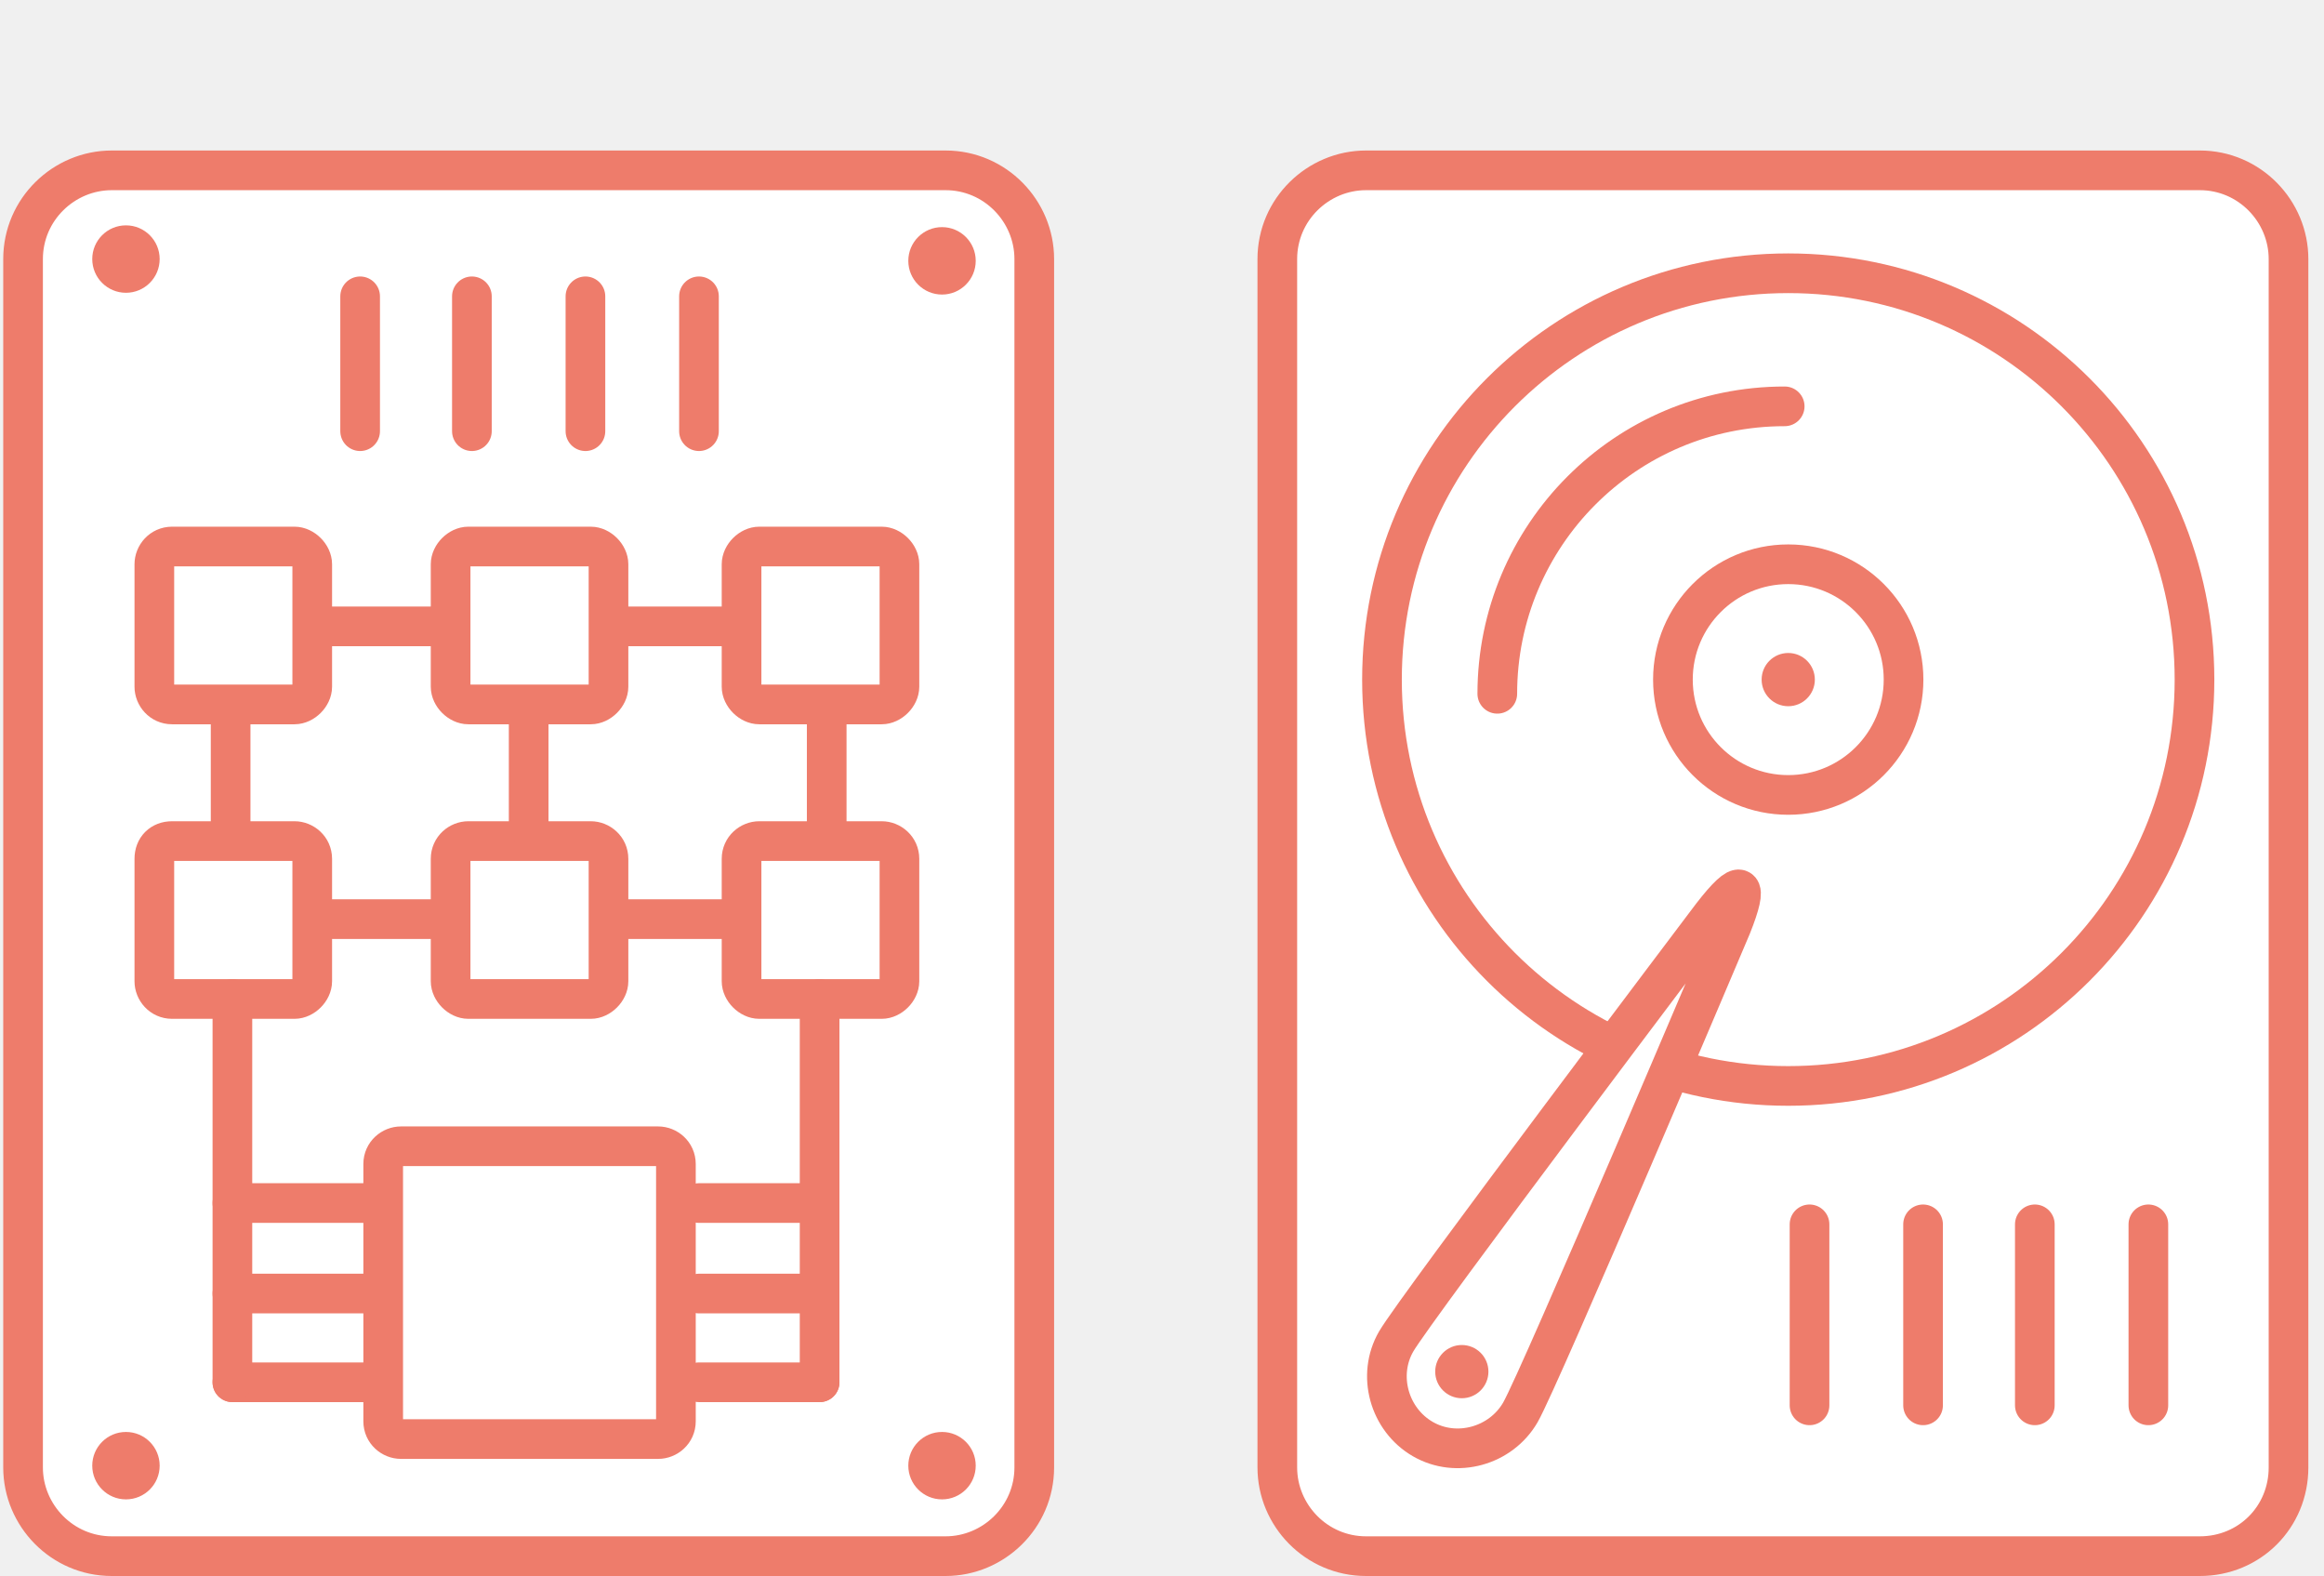
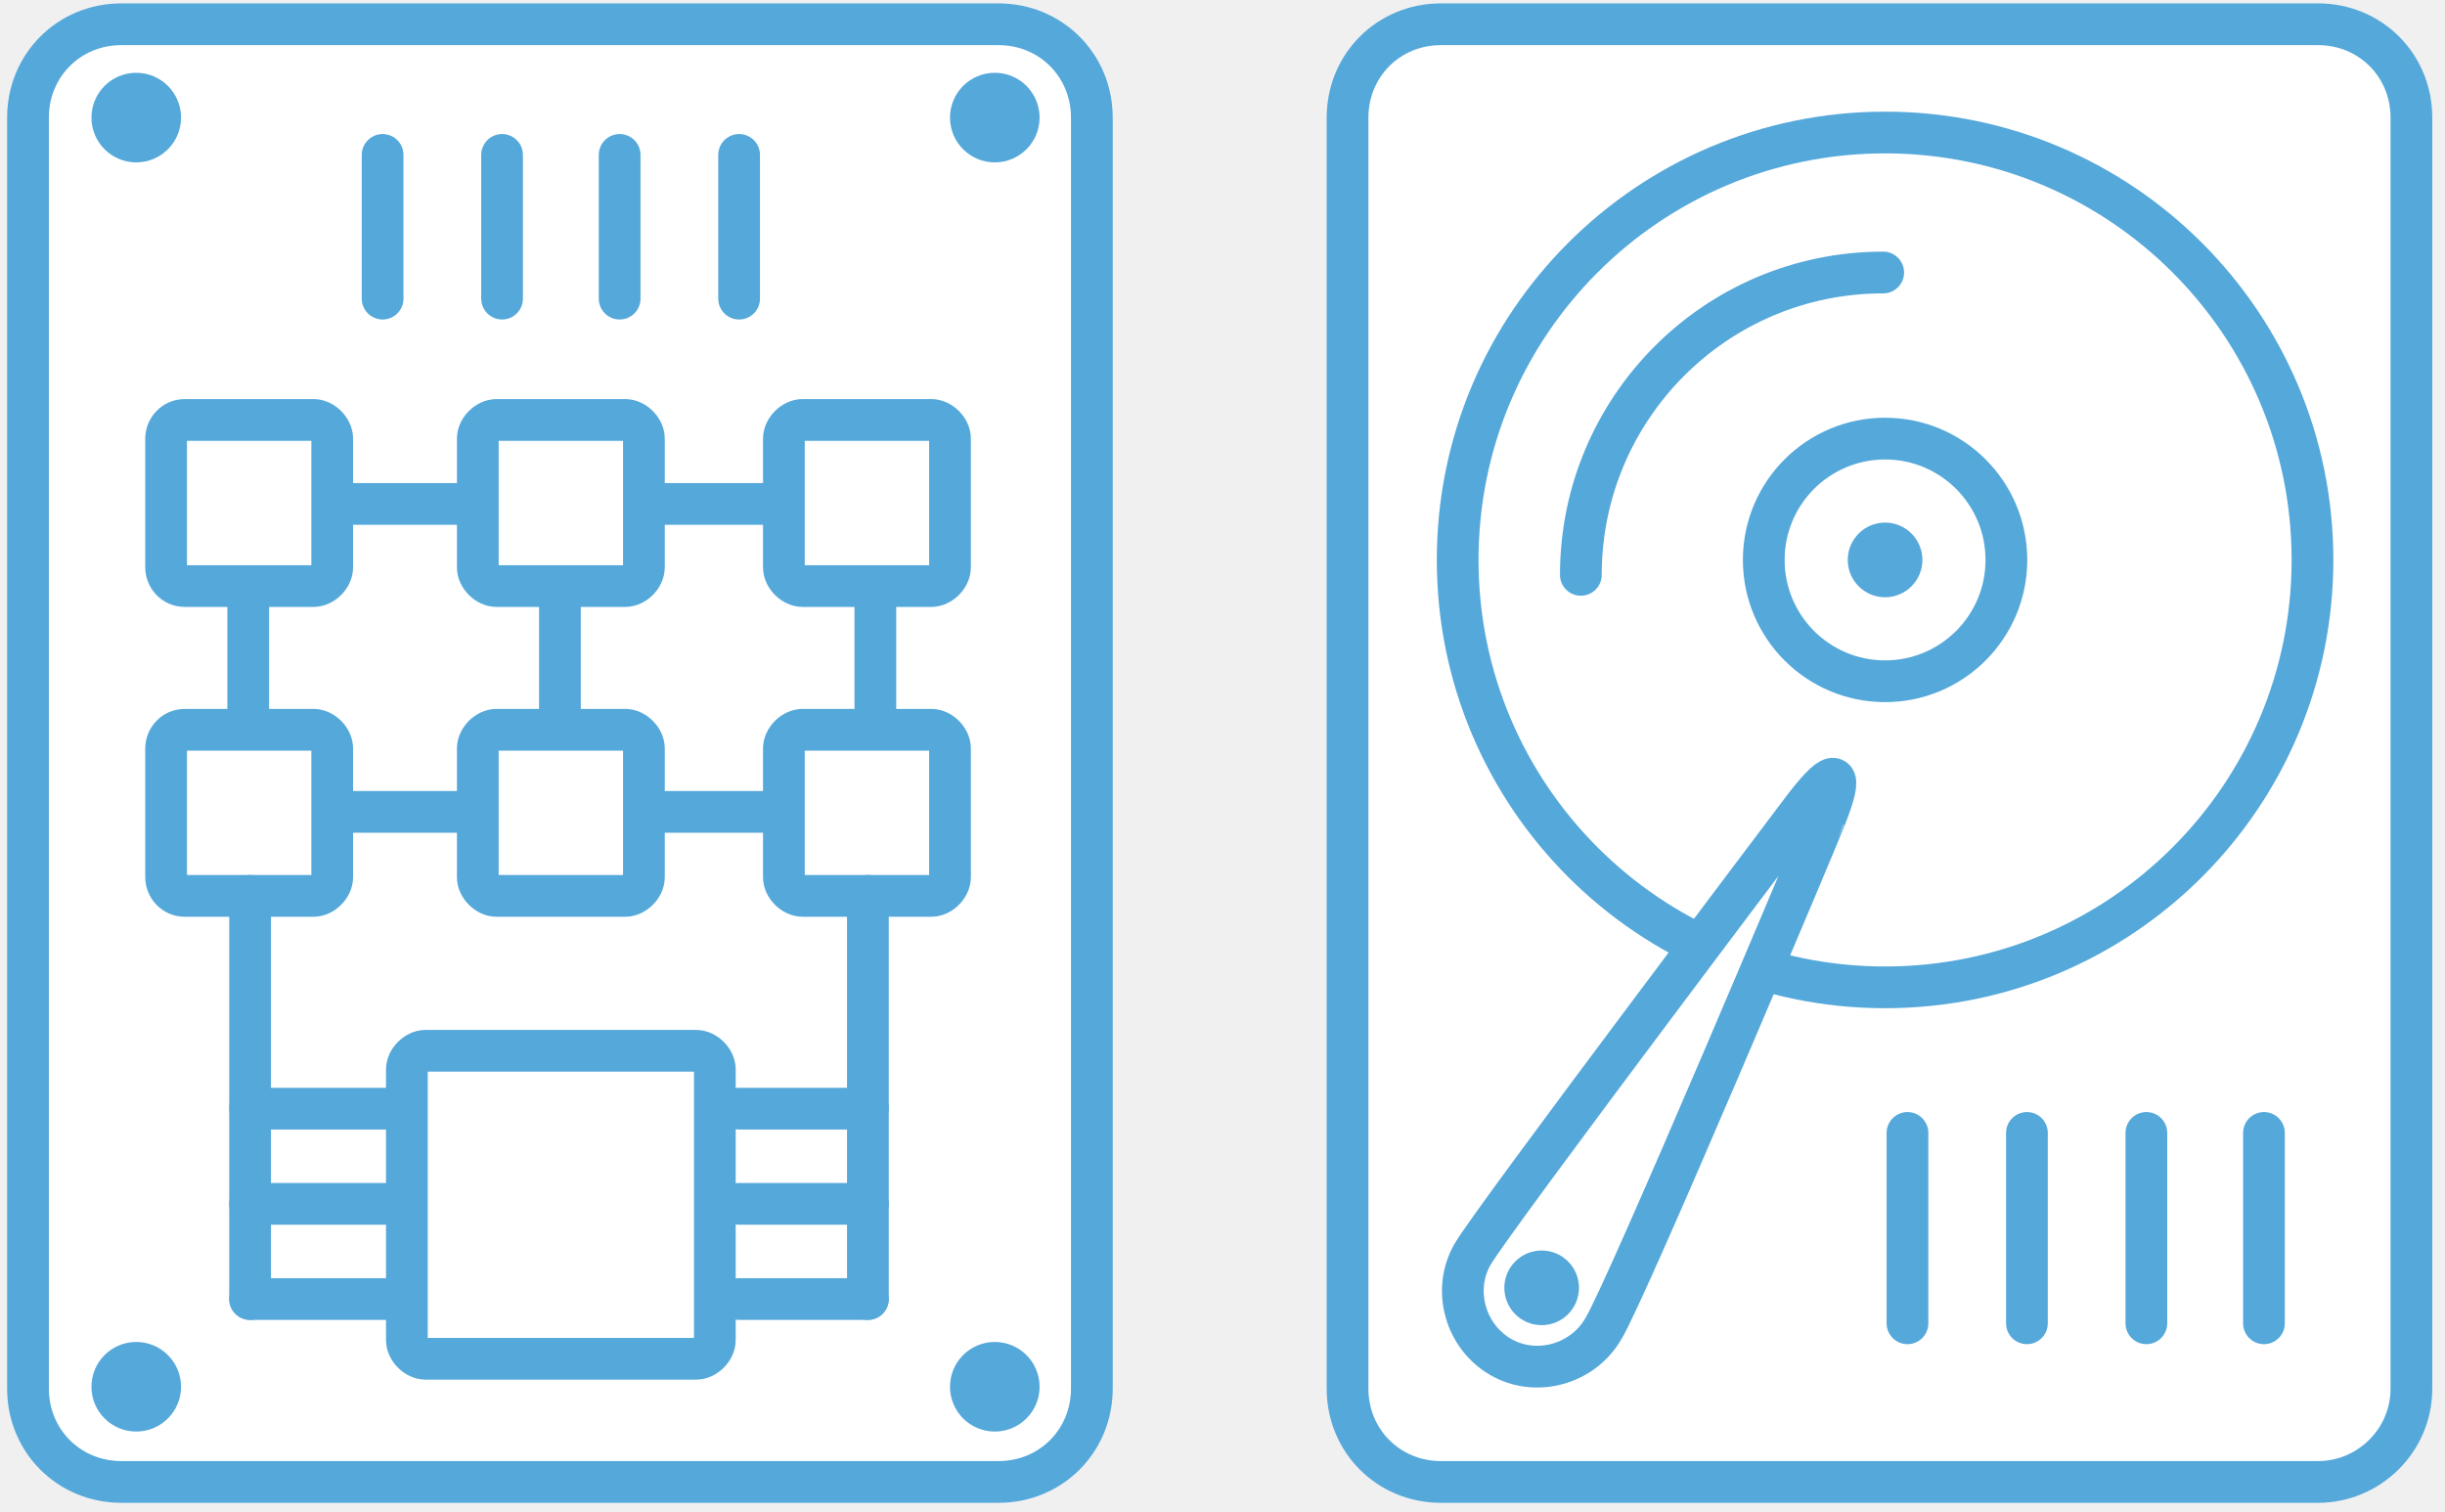
- <svg xmlns="http://www.w3.org/2000/svg" version="1.1" id="Layer_1" x="0px" y="0px" viewBox="0 0 131 88.8" style="enable-background:new 0 0 131 88.8;" xml:space="preserve">
+ <svg xmlns="http://www.w3.org/2000/svg" version="1.1" id="Layer_1" x="0px" y="0px" viewBox="0 0 131 81" style="enable-background:new 0 0 131 81;" xml:space="preserve">
  <style type="text/css">
	.st0{fill:#FFFFFF;}
- 	.st1{fill:none;stroke:#EE7C6B;stroke-width:2.236;stroke-linecap:round;stroke-miterlimit:10;}
- 	.st2{fill:#FFFFFF;stroke:#EE7C6B;stroke-width:2.236;stroke-linecap:round;stroke-miterlimit:10;}
- 	.st3{fill:#EE7C6B;}
+ 	.st1{fill:none;stroke:#55A8DA;stroke-width:2.236;stroke-linecap:round;stroke-miterlimit:10;}
+ 	.st2{fill:#FFFFFF;stroke:#55A8DA;stroke-width:2.236;stroke-linecap:round;stroke-miterlimit:10;}
+ 	.st3{fill:#55A8DA;stroke:#55A8DA;stroke-miterlimit:10;}
</style>
  <g>
    <g>
-       <path class="st0" d="M129,82.7c0,2.8-2.2,5-5,5H77c-2.8,0-5-2.3-5-5V14.6c0-2.8,2.3-5,5-5h47c2.8,0,5,2.3,5,5V82.7z" />
-       <path class="st1" d="M129,82.7c0,2.8-2.2,5-5,5H77c-2.8,0-5-2.3-5-5V14.6c0-2.8,2.3-5,5-5h47c2.8,0,5,2.3,5,5V82.7z" />
+       <g>
+         <path class="st0" d="M129.2,74.4c0,2.8-2.3,5-5,5h-47c-2.8,0-5-2.2-5-5V6.3c0-2.8,2.2-5,5-5h47c2.8,0,5,2.2,5,5V74.4z" />
+         <path class="st1" d="M129.2,74.4c0,2.8-2.3,5-5,5h-47c-2.8,0-5-2.2-5-5V6.3c0-2.8,2.2-5,5-5h47c2.8,0,5,2.2,5,5V74.4z" />
+       </g>
+       <g>
+         <circle class="st2" cx="101" cy="30" r="22.9" />
+         <path class="st2" d="M84.7,30.8c0-8.9,7.2-16.2,16.2-16.2" />
+       </g>
+       <circle class="st2" cx="101" cy="30" r="6.5" />
+       <circle class="st3" cx="101" cy="30" r="1.5" />
+       <line class="st2" x1="108.6" y1="70.9" x2="108.6" y2="60.7" />
+       <line class="st2" x1="115" y1="70.9" x2="115" y2="60.7" />
+       <line class="st2" x1="121.3" y1="70.9" x2="121.3" y2="60.7" />
+       <line class="st2" x1="102.2" y1="70.9" x2="102.2" y2="60.7" />
+       <g>
+         <path class="st0" d="M85.9,71.2c-1.1,1.9-3.6,2.6-5.5,1.5c-1.9-1.1-2.6-3.6-1.5-5.5c1.1-1.9,17.8-24,17.8-24     c1.7-2.2,2.1-1.9,1.1,0.6C97.8,43.9,87.1,69.3,85.9,71.2z" />
+         <path class="st1" d="M85.9,71.2c-1.1,1.9-3.6,2.6-5.5,1.5c-1.9-1.1-2.6-3.6-1.5-5.5c1.1-1.9,17.8-24,17.8-24     c1.7-2.2,2.1-1.9,1.1,0.6C97.8,43.9,87.1,69.3,85.9,71.2z" />
+       </g>
+       <circle class="st3" cx="82.6" cy="69" r="1.5" />
    </g>
    <g>
-       <circle class="st2" cx="100.8" cy="38.3" r="22.9" />
-       <path class="st2" d="M84.4,39.1c0-8.9,7.2-16.2,16.2-16.2" />
+       <g>
+         <path class="st0" d="M58.5,74.4c0,2.8-2.2,5-5,5h-47c-2.8,0-5-2.2-5-5V6.3c0-2.8,2.2-5,5-5h47c2.8,0,5,2.2,5,5V74.4z" />
+         <path class="st1" d="M58.5,74.4c0,2.8-2.2,5-5,5h-47c-2.8,0-5-2.2-5-5V6.3c0-2.8,2.2-5,5-5h47c2.8,0,5,2.2,5,5V74.4z" />
+       </g>
+       <circle class="st3" cx="53.3" cy="6.3" r="1.9" />
+       <circle class="st3" cx="7.3" cy="6.3" r="1.9" />
+       <circle class="st3" cx="53.3" cy="74.3" r="1.9" />
+       <circle class="st3" cx="7.3" cy="74.3" r="1.9" />
+       <line class="st2" x1="26.9" y1="16" x2="26.9" y2="8.3" />
+       <line class="st2" x1="33.2" y1="16" x2="33.2" y2="8.3" />
+       <line class="st2" x1="39.6" y1="16" x2="39.6" y2="8.3" />
+       <line class="st2" x1="20.5" y1="16" x2="20.5" y2="8.3" />
+       <rect x="13.3" y="27" class="st2" width="33.6" height="16.5" />
+       <g>
+         <path class="st0" d="M17.8,30.4c0,0.5-0.5,1-1,1H9.9c-0.6,0-1-0.5-1-1v-6.9c0-0.5,0.4-1,1-1h6.9c0.5,0,1,0.5,1,1V30.4z" />
+         <path class="st1" d="M17.8,30.4c0,0.5-0.5,1-1,1H9.9c-0.6,0-1-0.5-1-1v-6.9c0-0.5,0.4-1,1-1h6.9c0.5,0,1,0.5,1,1V30.4z" />
+       </g>
+       <g>
+         <path class="st0" d="M34.5,30.4c0,0.5-0.5,1-1,1h-6.9c-0.5,0-1-0.5-1-1v-6.9c0-0.5,0.5-1,1-1h6.9c0.5,0,1,0.5,1,1V30.4z" />
+         <path class="st1" d="M34.5,30.4c0,0.5-0.5,1-1,1h-6.9c-0.5,0-1-0.5-1-1v-6.9c0-0.5,0.5-1,1-1h6.9c0.5,0,1,0.5,1,1V30.4z" />
+       </g>
+       <g>
+         <path class="st0" d="M50.9,30.4c0,0.5-0.5,1-1,1H43c-0.5,0-1-0.5-1-1v-6.9c0-0.5,0.5-1,1-1h6.9c0.5,0,1,0.5,1,1V30.4z" />
+         <path class="st1" d="M50.9,30.4c0,0.5-0.5,1-1,1H43c-0.5,0-1-0.5-1-1v-6.9c0-0.5,0.5-1,1-1h6.9c0.5,0,1,0.5,1,1V30.4z" />
+       </g>
+       <g>
+         <path class="st0" d="M17.8,47c0,0.5-0.5,1-1,1H9.9c-0.6,0-1-0.5-1-1v-6.9c0-0.5,0.4-1,1-1h6.9c0.5,0,1,0.5,1,1V47z" />
+         <path class="st1" d="M17.8,47c0,0.5-0.5,1-1,1H9.9c-0.6,0-1-0.5-1-1v-6.9c0-0.5,0.4-1,1-1h6.9c0.5,0,1,0.5,1,1V47z" />
+       </g>
+       <g>
+         <path class="st0" d="M34.5,47c0,0.5-0.5,1-1,1h-6.9c-0.5,0-1-0.5-1-1v-6.9c0-0.5,0.5-1,1-1h6.9c0.5,0,1,0.5,1,1V47z" />
+         <path class="st1" d="M34.5,47c0,0.5-0.5,1-1,1h-6.9c-0.5,0-1-0.5-1-1v-6.9c0-0.5,0.5-1,1-1h6.9c0.5,0,1,0.5,1,1V47z" />
+       </g>
+       <g>
+         <path class="st0" d="M38.3,71.8c0,0.5-0.5,1-1,1H22.8c-0.5,0-1-0.5-1-1V57.3c0-0.5,0.5-1,1-1h14.5c0.5,0,1,0.5,1,1V71.8z" />
+         <path class="st1" d="M38.3,71.8c0,0.5-0.5,1-1,1H22.8c-0.5,0-1-0.5-1-1V57.3c0-0.5,0.5-1,1-1h14.5c0.5,0,1,0.5,1,1V71.8z" />
+       </g>
+       <g>
+         <path class="st0" d="M50.9,47c0,0.5-0.5,1-1,1H43c-0.5,0-1-0.5-1-1v-6.9c0-0.5,0.5-1,1-1h6.9c0.5,0,1,0.5,1,1V47z" />
+         <path class="st1" d="M50.9,47c0,0.5-0.5,1-1,1H43c-0.5,0-1-0.5-1-1v-6.9c0-0.5,0.5-1,1-1h6.9c0.5,0,1,0.5,1,1V47z" />
+       </g>
+       <line class="st1" x1="39.6" y1="59.4" x2="46.5" y2="59.4" />
+       <line class="st1" x1="39.6" y1="64.5" x2="46.5" y2="64.5" />
+       <line class="st1" x1="39.6" y1="69.6" x2="46.5" y2="69.6" />
+       <line class="st1" x1="13.4" y1="59.4" x2="21.7" y2="59.4" />
+       <line class="st1" x1="13.4" y1="64.5" x2="21.7" y2="64.5" />
+       <line class="st1" x1="13.4" y1="69.6" x2="21.7" y2="69.6" />
+       <line class="st1" x1="13.4" y1="48" x2="13.4" y2="69.6" />
+       <line class="st1" x1="46.5" y1="48" x2="46.5" y2="69.6" />
    </g>
-     <circle class="st2" cx="100.8" cy="38.3" r="6.5" />
-     <circle class="st3" cx="100.8" cy="38.3" r="1.5" />
-     <line class="st2" x1="108.4" y1="79.2" x2="108.4" y2="69" />
-     <line class="st2" x1="114.7" y1="79.2" x2="114.7" y2="69" />
-     <line class="st2" x1="121.1" y1="79.2" x2="121.1" y2="69" />
-     <line class="st2" x1="102" y1="79.2" x2="102" y2="69" />
-     <g>
-       <path class="st0" d="M85.7,79.6c-1.1,1.9-3.6,2.6-5.5,1.5c-1.9-1.1-2.6-3.6-1.5-5.5s17.8-24,17.8-24c1.7-2.2,2.1-1.9,1.1,0.6    C97.6,52.2,86.8,77.7,85.7,79.6z" />
-       <path class="st1" d="M85.7,79.6c-1.1,1.9-3.6,2.6-5.5,1.5c-1.9-1.1-2.6-3.6-1.5-5.5s17.8-24,17.8-24c1.7-2.2,2.1-1.9,1.1,0.6    C97.6,52.2,86.8,77.7,85.7,79.6z" />
-     </g>
-     <circle class="st3" cx="82.4" cy="77.3" r="1.5" />
+     <line class="st2" x1="30" y1="31.5" x2="30" y2="38.3" />
  </g>
-   <g>
-     <g>
-       <path class="st0" d="M58.3,82.7c0,2.8-2.3,5-5,5h-47c-2.8,0-5-2.3-5-5V14.6c0-2.8,2.3-5,5-5h47c2.8,0,5,2.3,5,5V82.7z" />
-       <path class="st1" d="M58.3,82.7c0,2.8-2.3,5-5,5h-47c-2.8,0-5-2.3-5-5V14.6c0-2.8,2.3-5,5-5h47c2.8,0,5,2.3,5,5V82.7z" />
-     </g>
-     <circle class="st3" cx="53.1" cy="14.7" r="1.9" />
-     <circle class="st3" cx="7.1" cy="14.6" r="1.9" />
-     <circle class="st3" cx="53.1" cy="82.6" r="1.9" />
-     <circle class="st3" cx="7.1" cy="82.6" r="1.9" />
-     <line class="st2" x1="26.6" y1="24.3" x2="26.6" y2="16.7" />
-     <line class="st2" x1="33" y1="24.3" x2="33" y2="16.7" />
-     <line class="st2" x1="39.4" y1="24.3" x2="39.4" y2="16.7" />
-     <line class="st2" x1="20.3" y1="24.3" x2="20.3" y2="16.7" />
-     <rect x="13" y="35.3" class="st2" width="33.6" height="16.5" />
-     <g>
-       <path class="st0" d="M17.6,38.7c0,0.5-0.5,1-1,1H9.7c-0.6,0-1-0.5-1-1v-6.9c0-0.5,0.4-1,1-1h6.9c0.5,0,1,0.5,1,1V38.7z" />
-       <path class="st1" d="M17.6,38.7c0,0.5-0.5,1-1,1H9.7c-0.6,0-1-0.5-1-1v-6.9c0-0.5,0.4-1,1-1h6.9c0.5,0,1,0.5,1,1V38.7z" />
-     </g>
-     <g>
-       <path class="st0" d="M34.3,38.7c0,0.5-0.5,1-1,1h-6.9c-0.5,0-1-0.5-1-1v-6.9c0-0.5,0.5-1,1-1h6.9c0.5,0,1,0.5,1,1V38.7z" />
-       <path class="st1" d="M34.3,38.7c0,0.5-0.5,1-1,1h-6.9c-0.5,0-1-0.5-1-1v-6.9c0-0.5,0.5-1,1-1h6.9c0.5,0,1,0.5,1,1V38.7z" />
-     </g>
-     <g>
-       <path class="st0" d="M50.7,38.7c0,0.5-0.5,1-1,1h-6.9c-0.5,0-1-0.5-1-1v-6.9c0-0.5,0.5-1,1-1h6.9c0.5,0,1,0.5,1,1V38.7z" />
-       <path class="st1" d="M50.7,38.7c0,0.5-0.5,1-1,1h-6.9c-0.5,0-1-0.5-1-1v-6.9c0-0.5,0.5-1,1-1h6.9c0.5,0,1,0.5,1,1V38.7z" />
-     </g>
-     <g>
-       <path class="st0" d="M17.6,55.3c0,0.5-0.5,1-1,1H9.7c-0.6,0-1-0.5-1-1v-6.9c0-0.6,0.4-1,1-1h6.9c0.5,0,1,0.4,1,1V55.3z" />
-       <path class="st1" d="M17.6,55.3c0,0.5-0.5,1-1,1H9.7c-0.6,0-1-0.5-1-1v-6.9c0-0.6,0.4-1,1-1h6.9c0.5,0,1,0.4,1,1V55.3z" />
-     </g>
-     <g>
-       <path class="st0" d="M34.3,55.3c0,0.5-0.5,1-1,1h-6.9c-0.5,0-1-0.5-1-1v-6.9c0-0.6,0.5-1,1-1h6.9c0.5,0,1,0.4,1,1V55.3z" />
-       <path class="st1" d="M34.3,55.3c0,0.5-0.5,1-1,1h-6.9c-0.5,0-1-0.5-1-1v-6.9c0-0.6,0.5-1,1-1h6.9c0.5,0,1,0.4,1,1V55.3z" />
-     </g>
-     <g>
-       <path class="st0" d="M38.1,80.1c0,0.6-0.5,1-1,1H22.6c-0.5,0-1-0.4-1-1V65.6c0-0.6,0.5-1,1-1h14.5c0.5,0,1,0.4,1,1V80.1z" />
-       <path class="st1" d="M38.1,80.1c0,0.6-0.5,1-1,1H22.6c-0.5,0-1-0.4-1-1V65.6c0-0.6,0.5-1,1-1h14.5c0.5,0,1,0.4,1,1V80.1z" />
-     </g>
-     <g>
-       <path class="st0" d="M50.7,55.3c0,0.5-0.5,1-1,1h-6.9c-0.5,0-1-0.5-1-1v-6.9c0-0.6,0.5-1,1-1h6.9c0.5,0,1,0.4,1,1V55.3z" />
-       <path class="st1" d="M50.7,55.3c0,0.5-0.5,1-1,1h-6.9c-0.5,0-1-0.5-1-1v-6.9c0-0.6,0.5-1,1-1h6.9c0.5,0,1,0.4,1,1V55.3z" />
-     </g>
-     <line class="st1" x1="39.4" y1="67.8" x2="46.2" y2="67.8" />
-     <line class="st1" x1="39.4" y1="72.9" x2="46.2" y2="72.9" />
-     <line class="st1" x1="39.4" y1="77.9" x2="46.2" y2="77.9" />
-     <line class="st1" x1="13.1" y1="67.8" x2="21.4" y2="67.8" />
-     <line class="st1" x1="13.1" y1="72.9" x2="21.4" y2="72.9" />
-     <line class="st1" x1="13.1" y1="77.9" x2="21.4" y2="77.9" />
-     <line class="st1" x1="13.1" y1="56.3" x2="13.1" y2="77.9" />
-     <line class="st1" x1="46.2" y1="56.3" x2="46.2" y2="77.9" />
-   </g>
-   <line class="st2" x1="29.8" y1="39.8" x2="29.8" y2="46.6" />
</svg>
